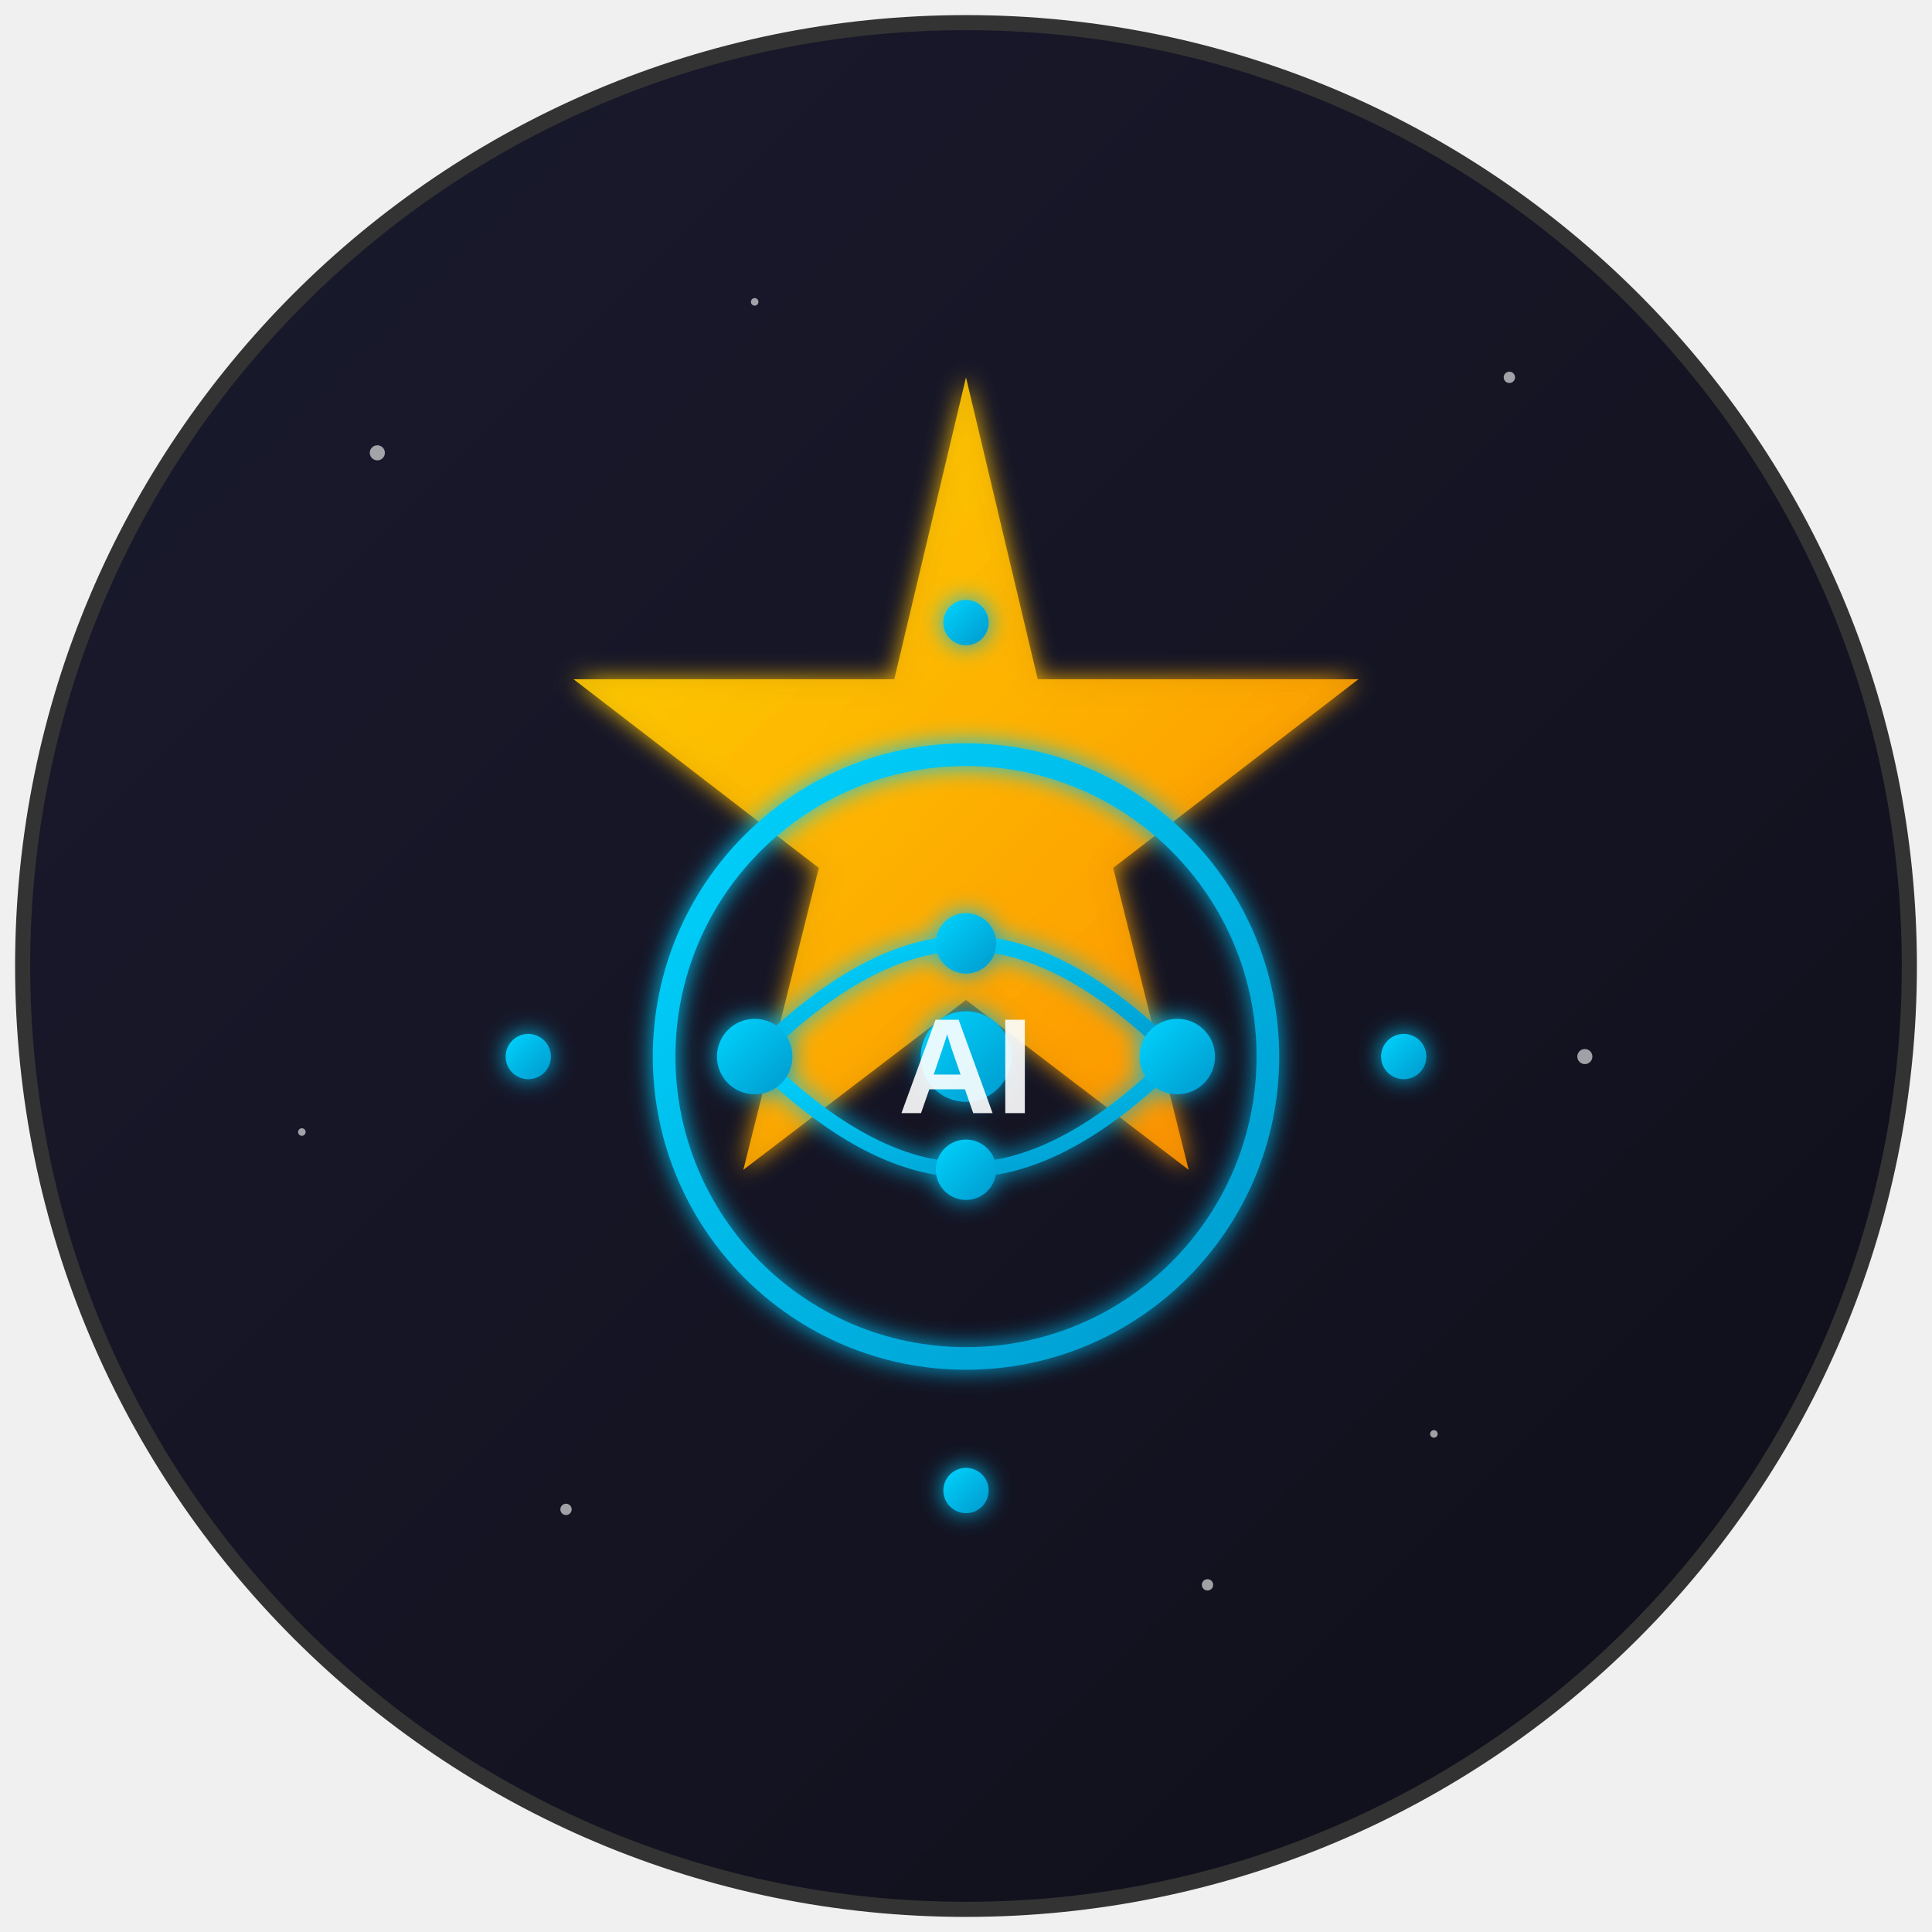
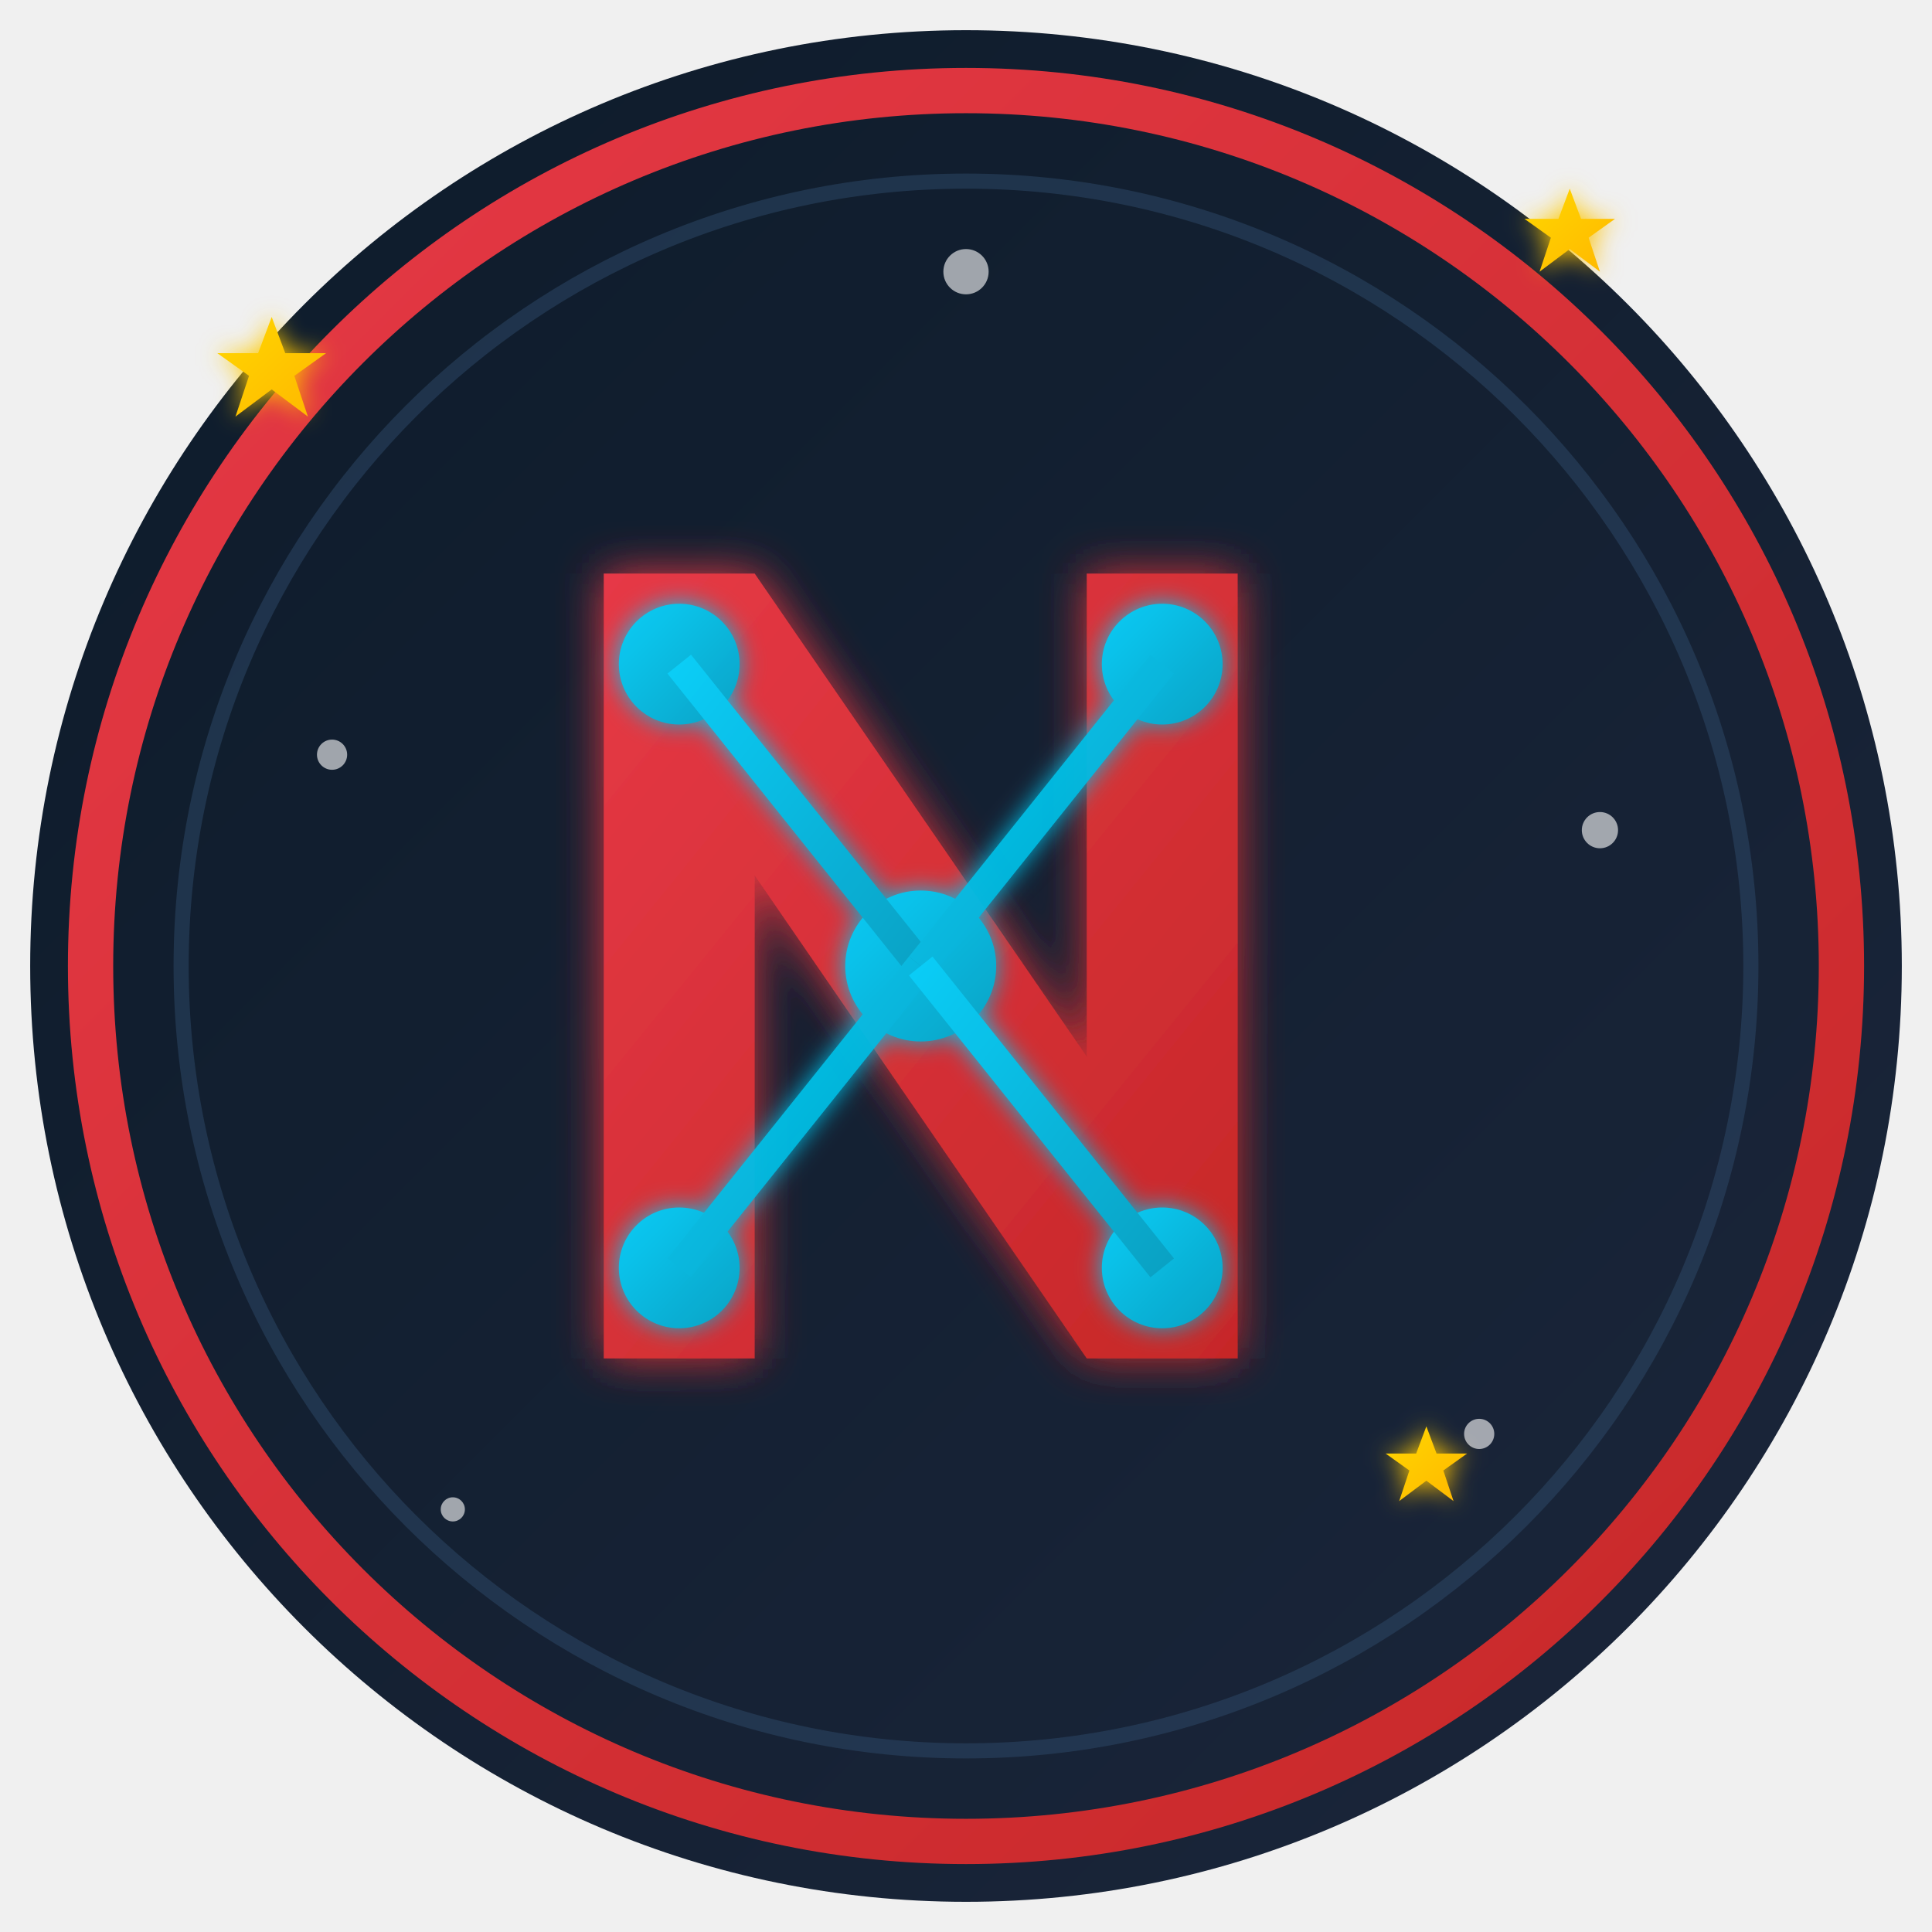
- <svg xmlns="http://www.w3.org/2000/svg" viewBox="0 0 512 512">
+ <svg xmlns="http://www.w3.org/2000/svg" viewBox="0 0 128 128" width="128" height="128">
  <defs>
    <linearGradient id="bgGradient" x1="0%" y1="0%" x2="100%" y2="100%">
-       <stop offset="0%" style="stop-color:#1a1a2e;stop-opacity:1" />
-       <stop offset="100%" style="stop-color:#0f0f1a;stop-opacity:1" />
+       <stop offset="0%" style="stop-color:#0d1b2a" />
+       <stop offset="100%" style="stop-color:#1b263b" />
+     </linearGradient>
+     <linearGradient id="ninaGradient" x1="0%" y1="0%" x2="100%" y2="100%">
+       <stop offset="0%" style="stop-color:#e63946" />
+       <stop offset="100%" style="stop-color:#c62828" />
+     </linearGradient>
+     <linearGradient id="aiGradient" x1="0%" y1="0%" x2="100%" y2="100%">
+       <stop offset="0%" style="stop-color:#00d4ff" />
+       <stop offset="100%" style="stop-color:#00a8cc" />
    </linearGradient>
    <linearGradient id="starGradient" x1="0%" y1="0%" x2="100%" y2="100%">
-       <stop offset="0%" style="stop-color:#ffd700;stop-opacity:1" />
-       <stop offset="100%" style="stop-color:#ff8c00;stop-opacity:1" />
+       <stop offset="0%" style="stop-color:#ffd700" />
+       <stop offset="100%" style="stop-color:#ffb700" />
    </linearGradient>
-     <linearGradient id="aiGradient" x1="0%" y1="0%" x2="100%" y2="100%">
-       <stop offset="0%" style="stop-color:#00d4ff;stop-opacity:1" />
-       <stop offset="100%" style="stop-color:#0099cc;stop-opacity:1" />
-     </linearGradient>
-     <filter id="glow" x="-50%" y="-50%" width="200%" height="200%">
-       <feGaussianBlur stdDeviation="3" result="coloredBlur" />
+     <filter id="glow">
+       <feGaussianBlur stdDeviation="1.5" result="coloredBlur" />
+       <feMerge>
+         <feMergeNode in="coloredBlur" />
+         <feMergeNode in="SourceGraphic" />
+       </feMerge>
+     </filter>
+     <filter id="softGlow">
+       <feGaussianBlur stdDeviation="0.8" result="coloredBlur" />
      <feMerge>
        <feMergeNode in="coloredBlur" />
        <feMergeNode in="SourceGraphic" />
      </feMerge>
    </filter>
  </defs>
-   <circle cx="256" cy="256" r="250" fill="url(#bgGradient)" stroke="#333" stroke-width="4" />
+   <circle cx="64" cy="64" r="62" fill="url(#bgGradient)" />
+   <circle cx="64" cy="64" r="58" fill="none" stroke="url(#ninaGradient)" stroke-width="3" />
+   <circle cx="64" cy="64" r="52" fill="none" stroke="#2d4a6a" stroke-width="1" opacity="0.5" />
+   <g filter="url(#glow)">
+     <path d="M40 90 L40 38 L50 38 L72 70 L72 38 L82 38 L82 90 L72 90 L50 58 L50 90 Z" fill="url(#ninaGradient)" />
+   </g>
+   <g fill="url(#aiGradient)" filter="url(#softGlow)" opacity="0.95">
+     <circle cx="45" cy="44" r="4" />
+     <circle cx="77" cy="44" r="4" />
+     <circle cx="61" cy="64" r="5" />
+     <circle cx="45" cy="84" r="4" />
+     <circle cx="77" cy="84" r="4" />
+     <line x1="45" y1="44" x2="61" y2="64" stroke="url(#aiGradient)" stroke-width="2" />
+     <line x1="77" y1="44" x2="61" y2="64" stroke="url(#aiGradient)" stroke-width="2" />
+     <line x1="61" y1="64" x2="45" y2="84" stroke="url(#aiGradient)" stroke-width="2" />
+     <line x1="61" y1="64" x2="77" y2="84" stroke="url(#aiGradient)" stroke-width="2" />
+     <line x1="45" y1="44" x2="77" y2="44" stroke="url(#aiGradient)" stroke-width="1.5" opacity="0.6" />
+     <line x1="45" y1="84" x2="77" y2="84" stroke="url(#aiGradient)" stroke-width="1.5" opacity="0.6" />
+   </g>
+   <g fill="url(#starGradient)" filter="url(#softGlow)">
+     <polygon points="20,25 21.5,29 26,29 22.5,31.5 24,36 20,33 16,36 17.5,31.5 14,29 18.5,29" transform="scale(0.6) translate(10,10)" />
+     <polygon points="108,20 109.5,24 114,24 110.5,26.5 112,31 108,28 104,31 105.5,26.5 102,24 106.5,24" transform="scale(0.5) translate(100,5)" />
+     <polygon points="100,100 101.5,104 106,104 102.5,106.5 104,111 100,108 96,111 97.5,106.5 94,104 98.5,104" transform="scale(0.45) translate(110,110)" />
+   </g>
  <g fill="#ffffff" opacity="0.6">
-     <circle cx="100" cy="120" r="2" />
-     <circle cx="400" cy="100" r="1.5" />
-     <circle cx="80" cy="300" r="1" />
-     <circle cx="420" cy="280" r="2" />
-     <circle cx="150" cy="400" r="1.5" />
-     <circle cx="380" cy="380" r="1" />
-     <circle cx="200" cy="80" r="1" />
-     <circle cx="320" cy="420" r="1.5" />
+     <circle cx="22" cy="50" r="1" />
+     <circle cx="106" cy="55" r="1.2" />
+     <circle cx="30" cy="100" r="0.8" />
+     <circle cx="98" cy="95" r="1" />
+     <circle cx="64" cy="18" r="1.5" />
  </g>
-   <g filter="url(#glow)">
-     <path d="M256 100 L275 180 L360 180 L295 230 L315 310 L256 265 L197 310 L217 230 L152 180 L237 180 Z" fill="url(#starGradient)" opacity="0.9" />
-   </g>
-   <g filter="url(#glow)">
-     <circle cx="256" cy="280" r="80" fill="none" stroke="url(#aiGradient)" stroke-width="6" />
-     <path d="M200 280 Q 230 250 256 250 Q 282 250 312 280" fill="none" stroke="url(#aiGradient)" stroke-width="4" />
-     <path d="M200 280 Q 230 310 256 310 Q 282 310 312 280" fill="none" stroke="url(#aiGradient)" stroke-width="4" />
-     <circle cx="200" cy="280" r="10" fill="url(#aiGradient)" />
-     <circle cx="312" cy="280" r="10" fill="url(#aiGradient)" />
-     <circle cx="256" cy="250" r="8" fill="url(#aiGradient)" />
-     <circle cx="256" cy="310" r="8" fill="url(#aiGradient)" />
-     <circle cx="256" cy="280" r="12" fill="url(#aiGradient)" />
-     <line x1="176" y1="280" x2="140" y2="280" stroke="url(#aiGradient)" stroke-width="3" />
-     <line x1="336" y1="280" x2="372" y2="280" stroke="url(#aiGradient)" stroke-width="3" />
-     <line x1="256" y1="200" x2="256" y2="165" stroke="url(#aiGradient)" stroke-width="3" />
-     <line x1="256" y1="360" x2="256" y2="395" stroke="url(#aiGradient)" stroke-width="3" />
-     <circle cx="140" cy="280" r="6" fill="url(#aiGradient)" />
-     <circle cx="372" cy="280" r="6" fill="url(#aiGradient)" />
-     <circle cx="256" cy="165" r="6" fill="url(#aiGradient)" />
-     <circle cx="256" cy="395" r="6" fill="url(#aiGradient)" />
-   </g>
-   <text x="256" y="295" font-family="Arial, sans-serif" font-size="36" font-weight="bold" fill="#ffffff" text-anchor="middle" opacity="0.9">AI</text>
</svg>
